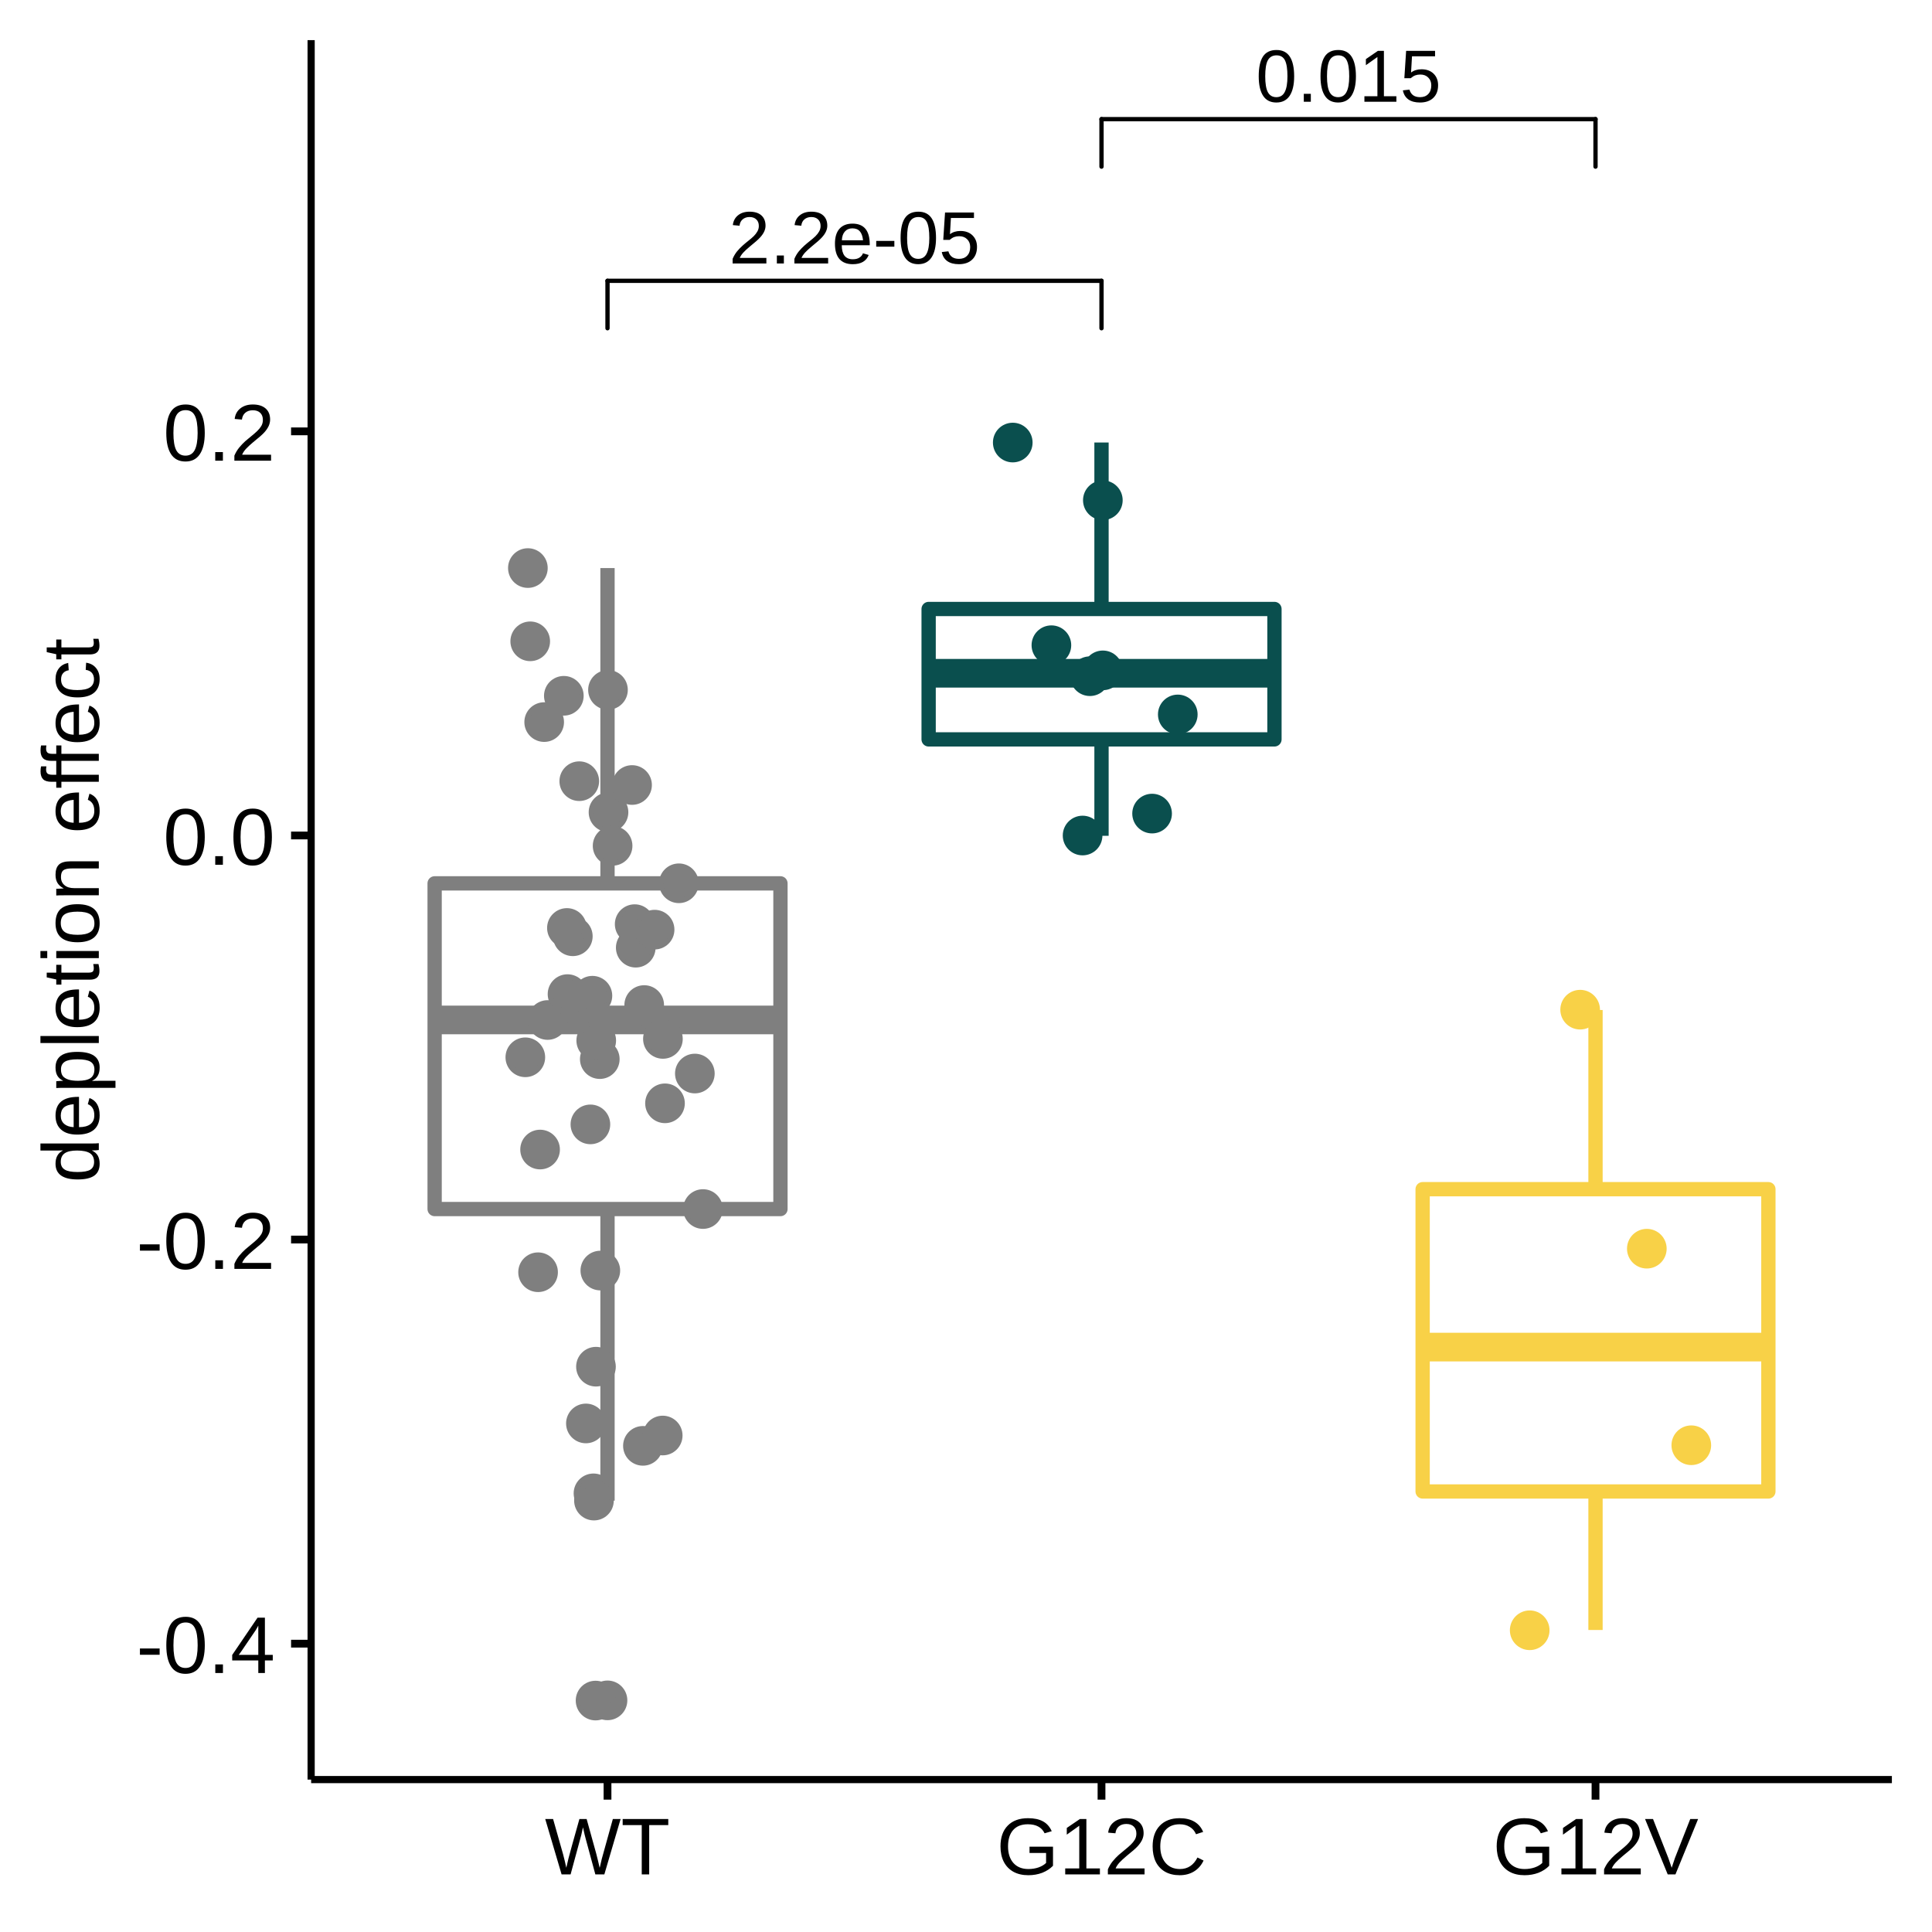
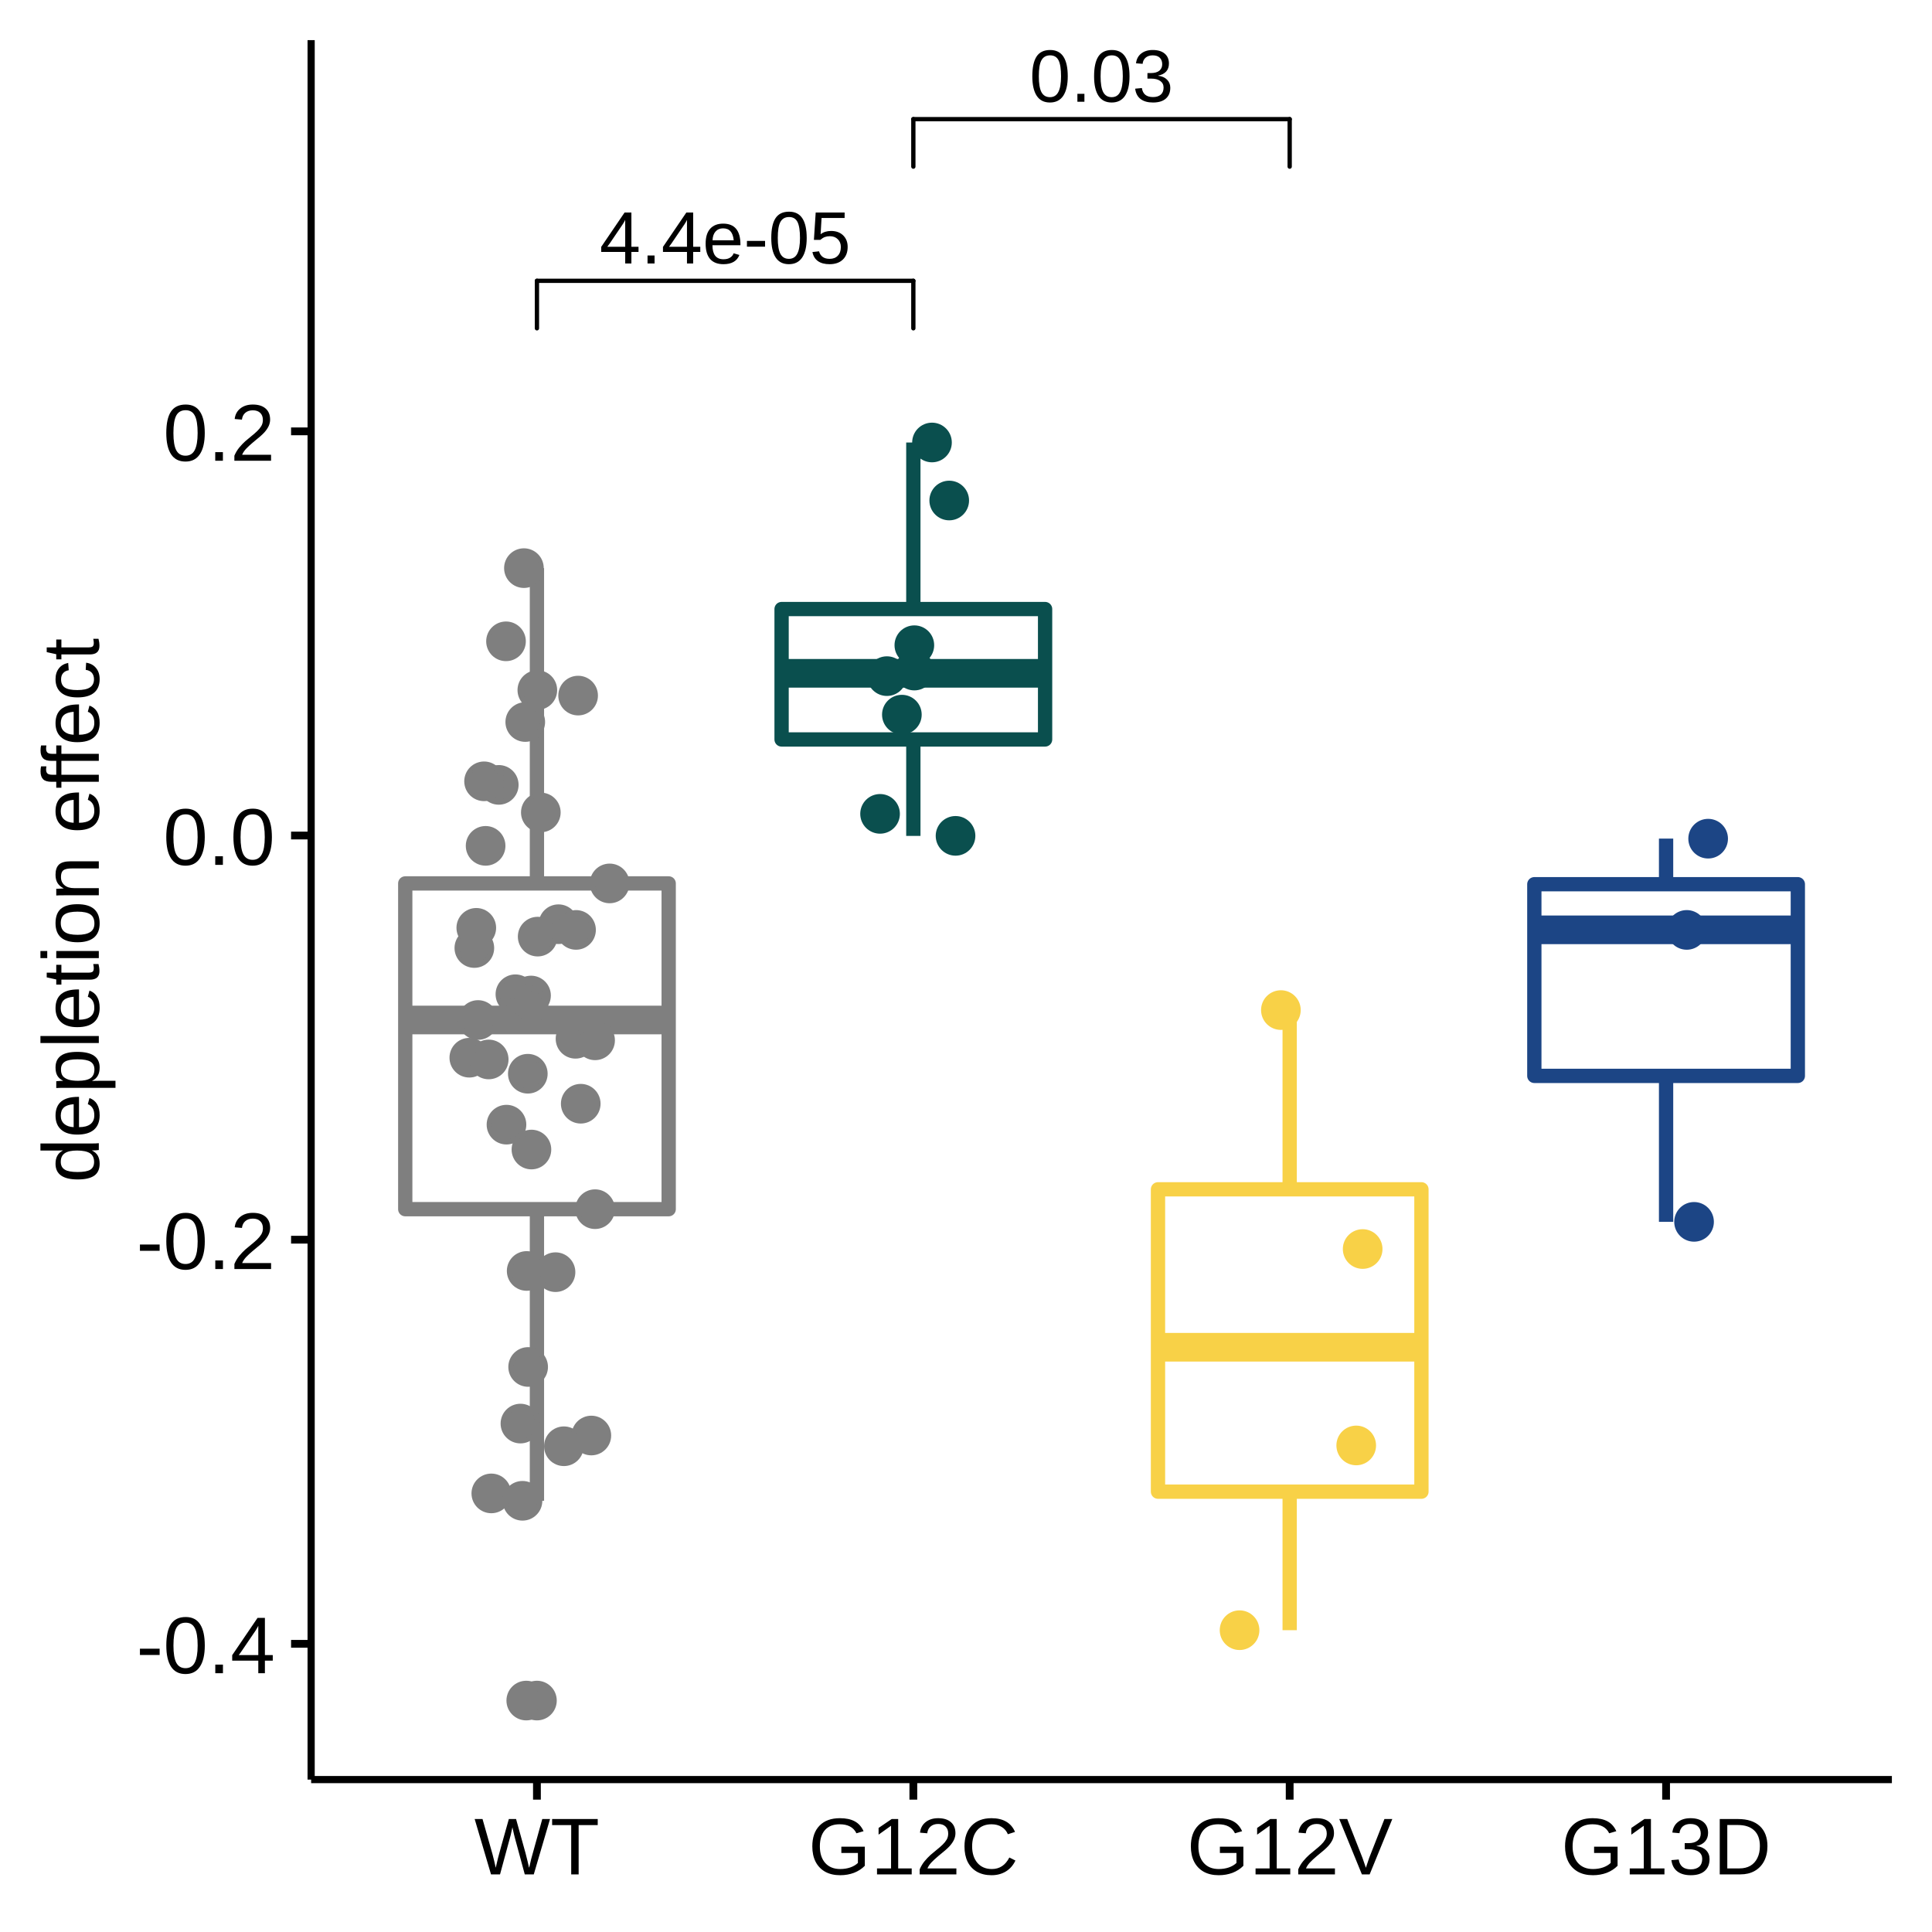
<svg xmlns="http://www.w3.org/2000/svg" viewBox="0 0 288.00 288.00">
  <defs>
    <style type="text/css">
    line, polyline, polygon, path, rect, circle {
      fill: none;
      stroke: #000000;
      stroke-linecap: round;
      stroke-linejoin: round;
      stroke-miterlimit: 10.00;
    }
  </style>
  </defs>
  <rect width="100%" height="100%" style="stroke: none; fill: #FFFFFF;" />
  <rect x="0.00" y="0.00" width="288.00" height="288.00" style="stroke-width: 1.16; stroke: #FFFFFF; fill: #FFFFFF;" />
  <defs>
    <clipPath id="cpNDYuMzh8MjgyLjAyfDI2NS4yOHw1Ljk4">
      <rect x="46.38" y="5.98" width="235.64" height="259.31" />
    </clipPath>
  </defs>
  <rect x="46.38" y="5.98" width="235.64" height="259.31" style="stroke-width: 1.16; stroke: none; fill: #FFFFFF;" clip-path="url(#cpNDYuMzh8MjgyLjAyfDI2NS4yOHw1Ljk4)" />
-   <circle cx="90.56" cy="253.47" r="1.95pt" style="stroke-width: 0.71; stroke: #7F7F7F; fill: #7F7F7F;" clip-path="url(#cpNDYuMzh8MjgyLjAyfDI2NS4yOHw1Ljk4)" />
-   <line x1="90.56" y1="131.68" x2="90.56" y2="84.68" style="stroke-width: 2.13; stroke: #7F7F7F; stroke-linecap: butt;" clip-path="url(#cpNDYuMzh8MjgyLjAyfDI2NS4yOHw1Ljk4)" />
-   <line x1="90.56" y1="180.23" x2="90.56" y2="223.70" style="stroke-width: 2.13; stroke: #7F7F7F; stroke-linecap: butt;" clip-path="url(#cpNDYuMzh8MjgyLjAyfDI2NS4yOHw1Ljk4)" />
-   <polygon points="64.79,131.68 64.79,180.23 116.34,180.23 116.34,131.68 64.79,131.68 " style="stroke-width: 2.13; stroke: #7F7F7F; fill: #FFFFFF;" clip-path="url(#cpNDYuMzh8MjgyLjAyfDI2NS4yOHw1Ljk4)" />
-   <line x1="64.79" y1="152.04" x2="116.34" y2="152.04" style="stroke-width: 4.27; stroke: #7F7F7F; stroke-linecap: butt;" clip-path="url(#cpNDYuMzh8MjgyLjAyfDI2NS4yOHw1Ljk4)" />
-   <line x1="164.20" y1="90.78" x2="164.20" y2="65.96" style="stroke-width: 2.13; stroke: #0A4F4E; stroke-linecap: butt;" clip-path="url(#cpNDYuMzh8MjgyLjAyfDI2NS4yOHw1Ljk4)" />
-   <line x1="164.20" y1="110.22" x2="164.20" y2="124.59" style="stroke-width: 2.13; stroke: #0A4F4E; stroke-linecap: butt;" clip-path="url(#cpNDYuMzh8MjgyLjAyfDI2NS4yOHw1Ljk4)" />
-   <polygon points="138.43,90.78 138.43,110.22 189.98,110.22 189.98,90.78 138.43,90.78 " style="stroke-width: 2.13; stroke: #0A4F4E; fill: #FFFFFF;" clip-path="url(#cpNDYuMzh8MjgyLjAyfDI2NS4yOHw1Ljk4)" />
-   <line x1="138.43" y1="100.36" x2="189.98" y2="100.36" style="stroke-width: 4.27; stroke: #0A4F4E; stroke-linecap: butt;" clip-path="url(#cpNDYuMzh8MjgyLjAyfDI2NS4yOHw1Ljk4)" />
-   <line x1="237.84" y1="177.27" x2="237.84" y2="150.56" style="stroke-width: 2.13; stroke: #F8D147; stroke-linecap: butt;" clip-path="url(#cpNDYuMzh8MjgyLjAyfDI2NS4yOHw1Ljk4)" />
-   <line x1="237.84" y1="222.33" x2="237.84" y2="242.98" style="stroke-width: 2.13; stroke: #F8D147; stroke-linecap: butt;" clip-path="url(#cpNDYuMzh8MjgyLjAyfDI2NS4yOHw1Ljk4)" />
-   <polygon points="212.07,177.27 212.07,222.33 263.61,222.33 263.61,177.27 212.07,177.27 " style="stroke-width: 2.13; stroke: #F8D147; fill: #FFFFFF;" clip-path="url(#cpNDYuMzh8MjgyLjAyfDI2NS4yOHw1Ljk4)" />
-   <line x1="212.07" y1="200.81" x2="263.61" y2="200.81" style="stroke-width: 4.27; stroke: #F8D147; stroke-linecap: butt;" clip-path="url(#cpNDYuMzh8MjgyLjAyfDI2NS4yOHw1Ljk4)" />
-   <circle cx="88.84" cy="203.73" r="1.95pt" style="stroke-width: 0.71; stroke: #7F7F7F; fill: #7F7F7F;" clip-path="url(#cpNDYuMzh8MjgyLjAyfDI2NS4yOHw1Ljk4)" />
-   <circle cx="90.63" cy="102.84" r="1.95pt" style="stroke-width: 0.71; stroke: #7F7F7F; fill: #7F7F7F;" clip-path="url(#cpNDYuMzh8MjgyLjAyfDI2NS4yOHw1Ljk4)" />
-   <circle cx="99.13" cy="164.47" r="1.95pt" style="stroke-width: 0.71; stroke: #7F7F7F; fill: #7F7F7F;" clip-path="url(#cpNDYuMzh8MjgyLjAyfDI2NS4yOHw1Ljk4)" />
-   <circle cx="228.03" cy="243.02" r="1.95pt" style="stroke-width: 0.71; stroke: #F8D147; fill: #F8D147;" clip-path="url(#cpNDYuMzh8MjgyLjAyfDI2NS4yOHw1Ljk4)" />
-   <circle cx="95.84" cy="215.53" r="1.95pt" style="stroke-width: 0.71; stroke: #7F7F7F; fill: #7F7F7F;" clip-path="url(#cpNDYuMzh8MjgyLjAyfDI2NS4yOHw1Ljk4)" />
-   <circle cx="164.40" cy="99.93" r="1.95pt" style="stroke-width: 0.71; stroke: #0A4F4E; fill: #0A4F4E;" clip-path="url(#cpNDYuMzh8MjgyLjAyfDI2NS4yOHw1Ljk4)" />
-   <circle cx="87.34" cy="212.19" r="1.95pt" style="stroke-width: 0.71; stroke: #7F7F7F; fill: #7F7F7F;" clip-path="url(#cpNDYuMzh8MjgyLjAyfDI2NS4yOHw1Ljk4)" />
-   <circle cx="94.61" cy="137.76" r="1.95pt" style="stroke-width: 0.71; stroke: #7F7F7F; fill: #7F7F7F;" clip-path="url(#cpNDYuMzh8MjgyLjAyfDI2NS4yOHw1Ljk4)" />
-   <circle cx="94.77" cy="141.27" r="1.95pt" style="stroke-width: 0.71; stroke: #7F7F7F; fill: #7F7F7F;" clip-path="url(#cpNDYuMzh8MjgyLjAyfDI2NS4yOHw1Ljk4)" />
-   <circle cx="78.31" cy="157.61" r="1.95pt" style="stroke-width: 0.71; stroke: #7F7F7F; fill: #7F7F7F;" clip-path="url(#cpNDYuMzh8MjgyLjAyfDI2NS4yOHw1Ljk4)" />
-   <circle cx="98.79" cy="213.99" r="1.95pt" style="stroke-width: 0.71; stroke: #7F7F7F; fill: #7F7F7F;" clip-path="url(#cpNDYuMzh8MjgyLjAyfDI2NS4yOHw1Ljk4)" />
-   <circle cx="150.97" cy="65.97" r="1.95pt" style="stroke-width: 0.71; stroke: #0A4F4E; fill: #0A4F4E;" clip-path="url(#cpNDYuMzh8MjgyLjAyfDI2NS4yOHw1Ljk4)" />
-   <circle cx="101.20" cy="131.67" r="1.95pt" style="stroke-width: 0.71; stroke: #7F7F7F; fill: #7F7F7F;" clip-path="url(#cpNDYuMzh8MjgyLjAyfDI2NS4yOHw1Ljk4)" />
-   <circle cx="94.22" cy="117.02" r="1.95pt" style="stroke-width: 0.71; stroke: #7F7F7F; fill: #7F7F7F;" clip-path="url(#cpNDYuMzh8MjgyLjAyfDI2NS4yOHw1Ljk4)" />
-   <circle cx="104.79" cy="180.23" r="1.95pt" style="stroke-width: 0.71; stroke: #7F7F7F; fill: #7F7F7F;" clip-path="url(#cpNDYuMzh8MjgyLjAyfDI2NS4yOHw1Ljk4)" />
-   <circle cx="156.73" cy="96.18" r="1.95pt" style="stroke-width: 0.71; stroke: #0A4F4E; fill: #0A4F4E;" clip-path="url(#cpNDYuMzh8MjgyLjAyfDI2NS4yOHw1Ljk4)" />
-   <circle cx="175.57" cy="106.50" r="1.95pt" style="stroke-width: 0.71; stroke: #0A4F4E; fill: #0A4F4E;" clip-path="url(#cpNDYuMzh8MjgyLjAyfDI2NS4yOHw1Ljk4)" />
-   <circle cx="164.40" cy="74.57" r="1.95pt" style="stroke-width: 0.71; stroke: #0A4F4E; fill: #0A4F4E;" clip-path="url(#cpNDYuMzh8MjgyLjAyfDI2NS4yOHw1Ljk4)" />
-   <circle cx="88.31" cy="148.43" r="1.95pt" style="stroke-width: 0.71; stroke: #7F7F7F; fill: #7F7F7F;" clip-path="url(#cpNDYuMzh8MjgyLjAyfDI2NS4yOHw1Ljk4)" />
-   <circle cx="97.58" cy="138.58" r="1.95pt" style="stroke-width: 0.71; stroke: #7F7F7F; fill: #7F7F7F;" clip-path="url(#cpNDYuMzh8MjgyLjAyfDI2NS4yOHw1Ljk4)" />
-   <circle cx="89.41" cy="157.88" r="1.95pt" style="stroke-width: 0.71; stroke: #7F7F7F; fill: #7F7F7F;" clip-path="url(#cpNDYuMzh8MjgyLjAyfDI2NS4yOHw1Ljk4)" />
-   <circle cx="245.49" cy="186.14" r="1.95pt" style="stroke-width: 0.71; stroke: #F8D147; fill: #F8D147;" clip-path="url(#cpNDYuMzh8MjgyLjAyfDI2NS4yOHw1Ljk4)" />
-   <circle cx="81.12" cy="107.64" r="1.95pt" style="stroke-width: 0.71; stroke: #7F7F7F; fill: #7F7F7F;" clip-path="url(#cpNDYuMzh8MjgyLjAyfDI2NS4yOHw1Ljk4)" />
-   <circle cx="252.12" cy="215.44" r="1.95pt" style="stroke-width: 0.71; stroke: #F8D147; fill: #F8D147;" clip-path="url(#cpNDYuMzh8MjgyLjAyfDI2NS4yOHw1Ljk4)" />
-   <circle cx="235.55" cy="150.51" r="1.95pt" style="stroke-width: 0.71; stroke: #F8D147; fill: #F8D147;" clip-path="url(#cpNDYuMzh8MjgyLjAyfDI2NS4yOHw1Ljk4)" />
-   <circle cx="103.58" cy="160.03" r="1.95pt" style="stroke-width: 0.71; stroke: #7F7F7F; fill: #7F7F7F;" clip-path="url(#cpNDYuMzh8MjgyLjAyfDI2NS4yOHw1Ljk4)" />
-   <circle cx="162.47" cy="100.80" r="1.95pt" style="stroke-width: 0.71; stroke: #0A4F4E; fill: #0A4F4E;" clip-path="url(#cpNDYuMzh8MjgyLjAyfDI2NS4yOHw1Ljk4)" />
-   <circle cx="88.78" cy="253.50" r="1.95pt" style="stroke-width: 0.71; stroke: #7F7F7F; fill: #7F7F7F;" clip-path="url(#cpNDYuMzh8MjgyLjAyfDI2NS4yOHw1Ljk4)" />
-   <circle cx="85.39" cy="139.57" r="1.95pt" style="stroke-width: 0.71; stroke: #7F7F7F; fill: #7F7F7F;" clip-path="url(#cpNDYuMzh8MjgyLjAyfDI2NS4yOHw1Ljk4)" />
-   <circle cx="88.47" cy="222.61" r="1.95pt" style="stroke-width: 0.71; stroke: #7F7F7F; fill: #7F7F7F;" clip-path="url(#cpNDYuMzh8MjgyLjAyfDI2NS4yOHw1Ljk4)" />
-   <circle cx="90.71" cy="121.08" r="1.95pt" style="stroke-width: 0.71; stroke: #7F7F7F; fill: #7F7F7F;" clip-path="url(#cpNDYuMzh8MjgyLjAyfDI2NS4yOHw1Ljk4)" />
-   <circle cx="81.63" cy="152.05" r="1.95pt" style="stroke-width: 0.71; stroke: #7F7F7F; fill: #7F7F7F;" clip-path="url(#cpNDYuMzh8MjgyLjAyfDI2NS4yOHw1Ljk4)" />
-   <circle cx="91.32" cy="126.09" r="1.95pt" style="stroke-width: 0.71; stroke: #7F7F7F; fill: #7F7F7F;" clip-path="url(#cpNDYuMzh8MjgyLjAyfDI2NS4yOHw1Ljk4)" />
-   <circle cx="79.04" cy="95.60" r="1.95pt" style="stroke-width: 0.71; stroke: #7F7F7F; fill: #7F7F7F;" clip-path="url(#cpNDYuMzh8MjgyLjAyfDI2NS4yOHw1Ljk4)" />
-   <circle cx="80.51" cy="171.36" r="1.95pt" style="stroke-width: 0.71; stroke: #7F7F7F; fill: #7F7F7F;" clip-path="url(#cpNDYuMzh8MjgyLjAyfDI2NS4yOHw1Ljk4)" />
-   <circle cx="84.51" cy="138.33" r="1.95pt" style="stroke-width: 0.71; stroke: #7F7F7F; fill: #7F7F7F;" clip-path="url(#cpNDYuMzh8MjgyLjAyfDI2NS4yOHw1Ljk4)" />
-   <circle cx="89.49" cy="189.40" r="1.95pt" style="stroke-width: 0.71; stroke: #7F7F7F; fill: #7F7F7F;" clip-path="url(#cpNDYuMzh8MjgyLjAyfDI2NS4yOHw1Ljk4)" />
-   <circle cx="78.69" cy="84.68" r="1.95pt" style="stroke-width: 0.71; stroke: #7F7F7F; fill: #7F7F7F;" clip-path="url(#cpNDYuMzh8MjgyLjAyfDI2NS4yOHw1Ljk4)" />
-   <circle cx="88.54" cy="223.69" r="1.95pt" style="stroke-width: 0.71; stroke: #7F7F7F; fill: #7F7F7F;" clip-path="url(#cpNDYuMzh8MjgyLjAyfDI2NS4yOHw1Ljk4)" />
-   <circle cx="88.01" cy="167.61" r="1.95pt" style="stroke-width: 0.71; stroke: #7F7F7F; fill: #7F7F7F;" clip-path="url(#cpNDYuMzh8MjgyLjAyfDI2NS4yOHw1Ljk4)" />
-   <circle cx="161.38" cy="124.55" r="1.95pt" style="stroke-width: 0.71; stroke: #0A4F4E; fill: #0A4F4E;" clip-path="url(#cpNDYuMzh8MjgyLjAyfDI2NS4yOHw1Ljk4)" />
-   <circle cx="84.60" cy="148.19" r="1.95pt" style="stroke-width: 0.71; stroke: #7F7F7F; fill: #7F7F7F;" clip-path="url(#cpNDYuMzh8MjgyLjAyfDI2NS4yOHw1Ljk4)" />
-   <circle cx="98.82" cy="154.87" r="1.95pt" style="stroke-width: 0.71; stroke: #7F7F7F; fill: #7F7F7F;" clip-path="url(#cpNDYuMzh8MjgyLjAyfDI2NS4yOHw1Ljk4)" />
-   <circle cx="86.35" cy="116.45" r="1.95pt" style="stroke-width: 0.71; stroke: #7F7F7F; fill: #7F7F7F;" clip-path="url(#cpNDYuMzh8MjgyLjAyfDI2NS4yOHw1Ljk4)" />
-   <circle cx="171.74" cy="121.28" r="1.95pt" style="stroke-width: 0.71; stroke: #0A4F4E; fill: #0A4F4E;" clip-path="url(#cpNDYuMzh8MjgyLjAyfDI2NS4yOHw1Ljk4)" />
-   <circle cx="96.03" cy="149.82" r="1.95pt" style="stroke-width: 0.71; stroke: #7F7F7F; fill: #7F7F7F;" clip-path="url(#cpNDYuMzh8MjgyLjAyfDI2NS4yOHw1Ljk4)" />
-   <circle cx="80.21" cy="189.65" r="1.95pt" style="stroke-width: 0.71; stroke: #7F7F7F; fill: #7F7F7F;" clip-path="url(#cpNDYuMzh8MjgyLjAyfDI2NS4yOHw1Ljk4)" />
-   <circle cx="84.05" cy="103.72" r="1.95pt" style="stroke-width: 0.71; stroke: #7F7F7F; fill: #7F7F7F;" clip-path="url(#cpNDYuMzh8MjgyLjAyfDI2NS4yOHw1Ljk4)" />
-   <circle cx="88.88" cy="155.11" r="1.95pt" style="stroke-width: 0.71; stroke: #7F7F7F; fill: #7F7F7F;" clip-path="url(#cpNDYuMzh8MjgyLjAyfDI2NS4yOHw1Ljk4)" />
+   <circle cx="80.04" cy="253.50" r="1.95pt" style="stroke-width: 0.71; stroke: #7F7F7F; fill: #7F7F7F;" clip-path="url(#cpNDYuMzh8MjgyLjAyfDI2NS4yOHw1Ljk4)" />
+   <line x1="80.04" y1="131.69" x2="80.04" y2="84.69" style="stroke-width: 2.13; stroke: #7F7F7F; stroke-linecap: butt;" clip-path="url(#cpNDYuMzh8MjgyLjAyfDI2NS4yOHw1Ljk4)" />
+   <line x1="80.04" y1="180.25" x2="80.04" y2="223.72" style="stroke-width: 2.13; stroke: #7F7F7F; stroke-linecap: butt;" clip-path="url(#cpNDYuMzh8MjgyLjAyfDI2NS4yOHw1Ljk4)" />
+   <polygon points="60.41,131.69 60.41,180.25 99.68,180.25 99.68,131.69 60.41,131.69 " style="stroke-width: 2.13; stroke: #7F7F7F; fill: #FFFFFF;" clip-path="url(#cpNDYuMzh8MjgyLjAyfDI2NS4yOHw1Ljk4)" />
+   <line x1="60.41" y1="152.05" x2="99.68" y2="152.05" style="stroke-width: 4.27; stroke: #7F7F7F; stroke-linecap: butt;" clip-path="url(#cpNDYuMzh8MjgyLjAyfDI2NS4yOHw1Ljk4)" />
+   <line x1="136.15" y1="90.79" x2="136.15" y2="65.96" style="stroke-width: 2.13; stroke: #0A4F4E; stroke-linecap: butt;" clip-path="url(#cpNDYuMzh8MjgyLjAyfDI2NS4yOHw1Ljk4)" />
+   <line x1="136.15" y1="110.23" x2="136.15" y2="124.61" style="stroke-width: 2.13; stroke: #0A4F4E; stroke-linecap: butt;" clip-path="url(#cpNDYuMzh8MjgyLjAyfDI2NS4yOHw1Ljk4)" />
+   <polygon points="116.51,90.79 116.51,110.23 155.79,110.23 155.79,90.79 116.51,90.79 " style="stroke-width: 2.13; stroke: #0A4F4E; fill: #FFFFFF;" clip-path="url(#cpNDYuMzh8MjgyLjAyfDI2NS4yOHw1Ljk4)" />
+   <line x1="116.51" y1="100.37" x2="155.79" y2="100.37" style="stroke-width: 4.27; stroke: #0A4F4E; stroke-linecap: butt;" clip-path="url(#cpNDYuMzh8MjgyLjAyfDI2NS4yOHw1Ljk4)" />
+   <line x1="192.25" y1="177.29" x2="192.25" y2="150.57" style="stroke-width: 2.13; stroke: #F8D147; stroke-linecap: butt;" clip-path="url(#cpNDYuMzh8MjgyLjAyfDI2NS4yOHw1Ljk4)" />
+   <line x1="192.25" y1="222.36" x2="192.25" y2="243.01" style="stroke-width: 2.13; stroke: #F8D147; stroke-linecap: butt;" clip-path="url(#cpNDYuMzh8MjgyLjAyfDI2NS4yOHw1Ljk4)" />
+   <polygon points="172.62,177.29 172.62,222.36 211.89,222.36 211.89,177.29 172.62,177.29 " style="stroke-width: 2.13; stroke: #F8D147; fill: #FFFFFF;" clip-path="url(#cpNDYuMzh8MjgyLjAyfDI2NS4yOHw1Ljk4)" />
+   <line x1="172.62" y1="200.83" x2="211.89" y2="200.83" style="stroke-width: 4.27; stroke: #F8D147; stroke-linecap: butt;" clip-path="url(#cpNDYuMzh8MjgyLjAyfDI2NS4yOHw1Ljk4)" />
+   <line x1="248.36" y1="131.81" x2="248.36" y2="125.01" style="stroke-width: 2.13; stroke: #1C4585; stroke-linecap: butt;" clip-path="url(#cpNDYuMzh8MjgyLjAyfDI2NS4yOHw1Ljk4)" />
+   <line x1="248.36" y1="160.38" x2="248.36" y2="182.14" style="stroke-width: 2.13; stroke: #1C4585; stroke-linecap: butt;" clip-path="url(#cpNDYuMzh8MjgyLjAyfDI2NS4yOHw1Ljk4)" />
+   <polygon points="228.72,131.81 228.72,160.38 268.00,160.38 268.00,131.81 228.72,131.81 " style="stroke-width: 2.13; stroke: #1C4585; fill: #FFFFFF;" clip-path="url(#cpNDYuMzh8MjgyLjAyfDI2NS4yOHw1Ljk4)" />
+   <line x1="228.72" y1="138.61" x2="268.00" y2="138.61" style="stroke-width: 4.27; stroke: #1C4585; stroke-linecap: butt;" clip-path="url(#cpNDYuMzh8MjgyLjAyfDI2NS4yOHw1Ljk4)" />
+   <circle cx="78.73" cy="203.77" r="1.95pt" style="stroke-width: 0.71; stroke: #7F7F7F; fill: #7F7F7F;" clip-path="url(#cpNDYuMzh8MjgyLjAyfDI2NS4yOHw1Ljk4)" />
+   <circle cx="80.10" cy="102.87" r="1.95pt" style="stroke-width: 0.71; stroke: #7F7F7F; fill: #7F7F7F;" clip-path="url(#cpNDYuMzh8MjgyLjAyfDI2NS4yOHw1Ljk4)" />
+   <circle cx="86.57" cy="164.53" r="1.95pt" style="stroke-width: 0.71; stroke: #7F7F7F; fill: #7F7F7F;" clip-path="url(#cpNDYuMzh8MjgyLjAyfDI2NS4yOHw1Ljk4)" />
+   <circle cx="184.78" cy="243.01" r="1.95pt" style="stroke-width: 0.71; stroke: #F8D147; fill: #F8D147;" clip-path="url(#cpNDYuMzh8MjgyLjAyfDI2NS4yOHw1Ljk4)" />
+   <circle cx="84.06" cy="215.59" r="1.95pt" style="stroke-width: 0.71; stroke: #7F7F7F; fill: #7F7F7F;" clip-path="url(#cpNDYuMzh8MjgyLjAyfDI2NS4yOHw1Ljk4)" />
+   <circle cx="136.30" cy="99.96" r="1.95pt" style="stroke-width: 0.71; stroke: #0A4F4E; fill: #0A4F4E;" clip-path="url(#cpNDYuMzh8MjgyLjAyfDI2NS4yOHw1Ljk4)" />
+   <circle cx="77.58" cy="212.21" r="1.95pt" style="stroke-width: 0.71; stroke: #7F7F7F; fill: #7F7F7F;" clip-path="url(#cpNDYuMzh8MjgyLjAyfDI2NS4yOHw1Ljk4)" />
+   <circle cx="251.44" cy="138.62" r="1.95pt" style="stroke-width: 0.71; stroke: #1C4585; fill: #1C4585;" clip-path="url(#cpNDYuMzh8MjgyLjAyfDI2NS4yOHw1Ljk4)" />
+   <circle cx="83.25" cy="137.77" r="1.95pt" style="stroke-width: 0.71; stroke: #7F7F7F; fill: #7F7F7F;" clip-path="url(#cpNDYuMzh8MjgyLjAyfDI2NS4yOHw1Ljk4)" />
+   <circle cx="70.71" cy="141.32" r="1.95pt" style="stroke-width: 0.71; stroke: #7F7F7F; fill: #7F7F7F;" clip-path="url(#cpNDYuMzh8MjgyLjAyfDI2NS4yOHw1Ljk4)" />
+   <circle cx="254.63" cy="125.02" r="1.95pt" style="stroke-width: 0.71; stroke: #1C4585; fill: #1C4585;" clip-path="url(#cpNDYuMzh8MjgyLjAyfDI2NS4yOHw1Ljk4)" />
+   <circle cx="69.96" cy="157.67" r="1.95pt" style="stroke-width: 0.71; stroke: #7F7F7F; fill: #7F7F7F;" clip-path="url(#cpNDYuMzh8MjgyLjAyfDI2NS4yOHw1Ljk4)" />
+   <circle cx="88.15" cy="213.99" r="1.95pt" style="stroke-width: 0.71; stroke: #7F7F7F; fill: #7F7F7F;" clip-path="url(#cpNDYuMzh8MjgyLjAyfDI2NS4yOHw1Ljk4)" />
+   <circle cx="138.93" cy="65.96" r="1.95pt" style="stroke-width: 0.71; stroke: #0A4F4E; fill: #0A4F4E;" clip-path="url(#cpNDYuMzh8MjgyLjAyfDI2NS4yOHw1Ljk4)" />
+   <circle cx="90.88" cy="131.69" r="1.95pt" style="stroke-width: 0.71; stroke: #7F7F7F; fill: #7F7F7F;" clip-path="url(#cpNDYuMzh8MjgyLjAyfDI2NS4yOHw1Ljk4)" />
+   <circle cx="74.35" cy="117.00" r="1.95pt" style="stroke-width: 0.71; stroke: #7F7F7F; fill: #7F7F7F;" clip-path="url(#cpNDYuMzh8MjgyLjAyfDI2NS4yOHw1Ljk4)" />
+   <circle cx="88.71" cy="180.25" r="1.95pt" style="stroke-width: 0.71; stroke: #7F7F7F; fill: #7F7F7F;" clip-path="url(#cpNDYuMzh8MjgyLjAyfDI2NS4yOHw1Ljk4)" />
+   <circle cx="136.30" cy="96.18" r="1.95pt" style="stroke-width: 0.71; stroke: #0A4F4E; fill: #0A4F4E;" clip-path="url(#cpNDYuMzh8MjgyLjAyfDI2NS4yOHw1Ljk4)" />
+   <circle cx="134.44" cy="106.53" r="1.95pt" style="stroke-width: 0.71; stroke: #0A4F4E; fill: #0A4F4E;" clip-path="url(#cpNDYuMzh8MjgyLjAyfDI2NS4yOHw1Ljk4)" />
+   <circle cx="141.50" cy="74.61" r="1.95pt" style="stroke-width: 0.71; stroke: #0A4F4E; fill: #0A4F4E;" clip-path="url(#cpNDYuMzh8MjgyLjAyfDI2NS4yOHw1Ljk4)" />
+   <circle cx="79.16" cy="148.40" r="1.95pt" style="stroke-width: 0.71; stroke: #7F7F7F; fill: #7F7F7F;" clip-path="url(#cpNDYuMzh8MjgyLjAyfDI2NS4yOHw1Ljk4)" />
+   <circle cx="85.87" cy="138.62" r="1.95pt" style="stroke-width: 0.71; stroke: #7F7F7F; fill: #7F7F7F;" clip-path="url(#cpNDYuMzh8MjgyLjAyfDI2NS4yOHw1Ljk4)" />
+   <circle cx="72.85" cy="157.93" r="1.95pt" style="stroke-width: 0.71; stroke: #7F7F7F; fill: #7F7F7F;" clip-path="url(#cpNDYuMzh8MjgyLjAyfDI2NS4yOHw1Ljk4)" />
+   <circle cx="203.13" cy="186.19" r="1.95pt" style="stroke-width: 0.71; stroke: #F8D147; fill: #F8D147;" clip-path="url(#cpNDYuMzh8MjgyLjAyfDI2NS4yOHw1Ljk4)" />
+   <circle cx="78.30" cy="107.63" r="1.95pt" style="stroke-width: 0.71; stroke: #7F7F7F; fill: #7F7F7F;" clip-path="url(#cpNDYuMzh8MjgyLjAyfDI2NS4yOHw1Ljk4)" />
+   <circle cx="202.17" cy="215.47" r="1.95pt" style="stroke-width: 0.71; stroke: #F8D147; fill: #F8D147;" clip-path="url(#cpNDYuMzh8MjgyLjAyfDI2NS4yOHw1Ljk4)" />
+   <circle cx="190.94" cy="150.57" r="1.95pt" style="stroke-width: 0.71; stroke: #F8D147; fill: #F8D147;" clip-path="url(#cpNDYuMzh8MjgyLjAyfDI2NS4yOHw1Ljk4)" />
+   <circle cx="78.68" cy="160.06" r="1.95pt" style="stroke-width: 0.71; stroke: #7F7F7F; fill: #7F7F7F;" clip-path="url(#cpNDYuMzh8MjgyLjAyfDI2NS4yOHw1Ljk4)" />
+   <circle cx="132.21" cy="100.79" r="1.95pt" style="stroke-width: 0.71; stroke: #0A4F4E; fill: #0A4F4E;" clip-path="url(#cpNDYuMzh8MjgyLjAyfDI2NS4yOHw1Ljk4)" />
+   <circle cx="78.45" cy="253.50" r="1.95pt" style="stroke-width: 0.71; stroke: #7F7F7F; fill: #7F7F7F;" clip-path="url(#cpNDYuMzh8MjgyLjAyfDI2NS4yOHw1Ljk4)" />
+   <circle cx="80.15" cy="139.62" r="1.95pt" style="stroke-width: 0.71; stroke: #7F7F7F; fill: #7F7F7F;" clip-path="url(#cpNDYuMzh8MjgyLjAyfDI2NS4yOHw1Ljk4)" />
+   <circle cx="73.24" cy="222.62" r="1.95pt" style="stroke-width: 0.71; stroke: #7F7F7F; fill: #7F7F7F;" clip-path="url(#cpNDYuMzh8MjgyLjAyfDI2NS4yOHw1Ljk4)" />
+   <circle cx="80.62" cy="121.11" r="1.95pt" style="stroke-width: 0.71; stroke: #7F7F7F; fill: #7F7F7F;" clip-path="url(#cpNDYuMzh8MjgyLjAyfDI2NS4yOHw1Ljk4)" />
+   <circle cx="71.26" cy="152.05" r="1.95pt" style="stroke-width: 0.71; stroke: #7F7F7F; fill: #7F7F7F;" clip-path="url(#cpNDYuMzh8MjgyLjAyfDI2NS4yOHw1Ljk4)" />
+   <circle cx="72.39" cy="126.09" r="1.95pt" style="stroke-width: 0.71; stroke: #7F7F7F; fill: #7F7F7F;" clip-path="url(#cpNDYuMzh8MjgyLjAyfDI2NS4yOHw1Ljk4)" />
+   <circle cx="75.43" cy="95.60" r="1.95pt" style="stroke-width: 0.71; stroke: #7F7F7F; fill: #7F7F7F;" clip-path="url(#cpNDYuMzh8MjgyLjAyfDI2NS4yOHw1Ljk4)" />
+   <circle cx="79.22" cy="171.36" r="1.95pt" style="stroke-width: 0.71; stroke: #7F7F7F; fill: #7F7F7F;" clip-path="url(#cpNDYuMzh8MjgyLjAyfDI2NS4yOHw1Ljk4)" />
+   <circle cx="71.00" cy="138.31" r="1.95pt" style="stroke-width: 0.71; stroke: #7F7F7F; fill: #7F7F7F;" clip-path="url(#cpNDYuMzh8MjgyLjAyfDI2NS4yOHw1Ljk4)" />
+   <circle cx="78.51" cy="189.46" r="1.95pt" style="stroke-width: 0.71; stroke: #7F7F7F; fill: #7F7F7F;" clip-path="url(#cpNDYuMzh8MjgyLjAyfDI2NS4yOHw1Ljk4)" />
+   <circle cx="78.10" cy="84.69" r="1.95pt" style="stroke-width: 0.71; stroke: #7F7F7F; fill: #7F7F7F;" clip-path="url(#cpNDYuMzh8MjgyLjAyfDI2NS4yOHw1Ljk4)" />
+   <circle cx="77.89" cy="223.72" r="1.95pt" style="stroke-width: 0.71; stroke: #7F7F7F; fill: #7F7F7F;" clip-path="url(#cpNDYuMzh8MjgyLjAyfDI2NS4yOHw1Ljk4)" />
+   <circle cx="75.50" cy="167.65" r="1.95pt" style="stroke-width: 0.71; stroke: #7F7F7F; fill: #7F7F7F;" clip-path="url(#cpNDYuMzh8MjgyLjAyfDI2NS4yOHw1Ljk4)" />
+   <circle cx="142.44" cy="124.60" r="1.95pt" style="stroke-width: 0.71; stroke: #0A4F4E; fill: #0A4F4E;" clip-path="url(#cpNDYuMzh8MjgyLjAyfDI2NS4yOHw1Ljk4)" />
+   <circle cx="76.83" cy="148.21" r="1.95pt" style="stroke-width: 0.71; stroke: #7F7F7F; fill: #7F7F7F;" clip-path="url(#cpNDYuMzh8MjgyLjAyfDI2NS4yOHw1Ljk4)" />
+   <circle cx="85.79" cy="154.85" r="1.95pt" style="stroke-width: 0.71; stroke: #7F7F7F; fill: #7F7F7F;" clip-path="url(#cpNDYuMzh8MjgyLjAyfDI2NS4yOHw1Ljk4)" />
+   <circle cx="252.53" cy="182.14" r="1.95pt" style="stroke-width: 0.71; stroke: #1C4585; fill: #1C4585;" clip-path="url(#cpNDYuMzh8MjgyLjAyfDI2NS4yOHw1Ljk4)" />
+   <circle cx="72.16" cy="116.47" r="1.95pt" style="stroke-width: 0.71; stroke: #7F7F7F; fill: #7F7F7F;" clip-path="url(#cpNDYuMzh8MjgyLjAyfDI2NS4yOHw1Ljk4)" />
+   <circle cx="131.19" cy="121.32" r="1.95pt" style="stroke-width: 0.71; stroke: #0A4F4E; fill: #0A4F4E;" clip-path="url(#cpNDYuMzh8MjgyLjAyfDI2NS4yOHw1Ljk4)" />
+   <circle cx="78.76" cy="149.88" r="1.95pt" style="stroke-width: 0.71; stroke: #7F7F7F; fill: #7F7F7F;" clip-path="url(#cpNDYuMzh8MjgyLjAyfDI2NS4yOHw1Ljk4)" />
+   <circle cx="82.81" cy="189.64" r="1.95pt" style="stroke-width: 0.71; stroke: #7F7F7F; fill: #7F7F7F;" clip-path="url(#cpNDYuMzh8MjgyLjAyfDI2NS4yOHw1Ljk4)" />
+   <circle cx="86.18" cy="103.69" r="1.95pt" style="stroke-width: 0.71; stroke: #7F7F7F; fill: #7F7F7F;" clip-path="url(#cpNDYuMzh8MjgyLjAyfDI2NS4yOHw1Ljk4)" />
+   <circle cx="88.71" cy="155.08" r="1.95pt" style="stroke-width: 0.71; stroke: #7F7F7F; fill: #7F7F7F;" clip-path="url(#cpNDYuMzh8MjgyLjAyfDI2NS4yOHw1Ljk4)" />
  <g clip-path="url(#cpNDYuMzh8MjgyLjAyfDI2NS4yOHw1Ljk4)">
-     <text x="108.65" y="39.27" style="font-size: 11.04px; font-family: Arial;" textLength="37.46px" lengthAdjust="spacingAndGlyphs">2.2e-05</text>
+     <text x="89.37" y="39.27" style="font-size: 11.04px; font-family: Arial;" textLength="37.46px" lengthAdjust="spacingAndGlyphs">4.4e-05</text>
  </g>
-   <line x1="90.56" y1="48.93" x2="90.56" y2="41.86" style="stroke-width: 0.64;" clip-path="url(#cpNDYuMzh8MjgyLjAyfDI2NS4yOHw1Ljk4)" />
-   <line x1="90.56" y1="41.86" x2="164.20" y2="41.86" style="stroke-width: 0.64;" clip-path="url(#cpNDYuMzh8MjgyLjAyfDI2NS4yOHw1Ljk4)" />
-   <line x1="164.20" y1="41.86" x2="164.20" y2="48.93" style="stroke-width: 0.64;" clip-path="url(#cpNDYuMzh8MjgyLjAyfDI2NS4yOHw1Ljk4)" />
+   <line x1="80.04" y1="48.94" x2="80.04" y2="41.86" style="stroke-width: 0.64;" clip-path="url(#cpNDYuMzh8MjgyLjAyfDI2NS4yOHw1Ljk4)" />
+   <line x1="80.04" y1="41.86" x2="136.15" y2="41.86" style="stroke-width: 0.64;" clip-path="url(#cpNDYuMzh8MjgyLjAyfDI2NS4yOHw1Ljk4)" />
+   <line x1="136.15" y1="41.86" x2="136.15" y2="48.94" style="stroke-width: 0.64;" clip-path="url(#cpNDYuMzh8MjgyLjAyfDI2NS4yOHw1Ljk4)" />
  <g clip-path="url(#cpNDYuMzh8MjgyLjAyfDI2NS4yOHw1Ljk4)">
-     <text x="187.20" y="15.17" style="font-size: 11.04px; font-family: Arial;" textLength="27.64px" lengthAdjust="spacingAndGlyphs">0.015</text>
+     <text x="153.45" y="15.17" style="font-size: 11.04px; font-family: Arial;" textLength="21.50px" lengthAdjust="spacingAndGlyphs">0.03</text>
  </g>
-   <line x1="164.20" y1="24.84" x2="164.20" y2="17.76" style="stroke-width: 0.64;" clip-path="url(#cpNDYuMzh8MjgyLjAyfDI2NS4yOHw1Ljk4)" />
-   <line x1="164.20" y1="17.76" x2="237.84" y2="17.76" style="stroke-width: 0.64;" clip-path="url(#cpNDYuMzh8MjgyLjAyfDI2NS4yOHw1Ljk4)" />
-   <line x1="237.84" y1="17.76" x2="237.84" y2="24.84" style="stroke-width: 0.64;" clip-path="url(#cpNDYuMzh8MjgyLjAyfDI2NS4yOHw1Ljk4)" />
+   <line x1="136.15" y1="24.84" x2="136.15" y2="17.76" style="stroke-width: 0.64;" clip-path="url(#cpNDYuMzh8MjgyLjAyfDI2NS4yOHw1Ljk4)" />
+   <line x1="136.15" y1="17.76" x2="192.25" y2="17.76" style="stroke-width: 0.64;" clip-path="url(#cpNDYuMzh8MjgyLjAyfDI2NS4yOHw1Ljk4)" />
+   <line x1="192.25" y1="17.76" x2="192.25" y2="24.84" style="stroke-width: 0.64;" clip-path="url(#cpNDYuMzh8MjgyLjAyfDI2NS4yOHw1Ljk4)" />
  <defs>
    <clipPath id="cpMC4wMHwyODguMDB8Mjg4LjAwfDAuMDA=">
      <rect x="0.00" y="0.00" width="288.00" height="288.00" />
    </clipPath>
  </defs>
  <polyline points="46.38,265.28 46.38,5.98 " style="stroke-width: 1.07; stroke-linecap: butt;" clip-path="url(#cpMC4wMHwyODguMDB8Mjg4LjAwfDAuMDA=)" />
  <g clip-path="url(#cpMC4wMHwyODguMDB8Mjg4LjAwfDAuMDA=)">
-     <text x="20.33" y="249.39" style="font-size: 12.00px; font-family: Arial;" textLength="20.68px" lengthAdjust="spacingAndGlyphs">-0.4</text>
+     <text x="20.33" y="249.42" style="font-size: 12.00px; font-family: Arial;" textLength="20.68px" lengthAdjust="spacingAndGlyphs">-0.4</text>
  </g>
  <g clip-path="url(#cpMC4wMHwyODguMDB8Mjg4LjAwfDAuMDA=)">
-     <text x="20.33" y="189.15" style="font-size: 12.00px; font-family: Arial;" textLength="20.68px" lengthAdjust="spacingAndGlyphs">-0.2</text>
+     <text x="20.33" y="189.17" style="font-size: 12.00px; font-family: Arial;" textLength="20.68px" lengthAdjust="spacingAndGlyphs">-0.2</text>
  </g>
  <g clip-path="url(#cpMC4wMHwyODguMDB8Mjg4LjAwfDAuMDA=)">
-     <text x="24.32" y="128.91" style="font-size: 12.00px; font-family: Arial;" textLength="16.68px" lengthAdjust="spacingAndGlyphs">0.0</text>
+     <text x="24.32" y="128.92" style="font-size: 12.00px; font-family: Arial;" textLength="16.68px" lengthAdjust="spacingAndGlyphs">0.0</text>
  </g>
  <g clip-path="url(#cpMC4wMHwyODguMDB8Mjg4LjAwfDAuMDA=)">
-     <text x="24.32" y="68.67" style="font-size: 12.00px; font-family: Arial;" textLength="16.68px" lengthAdjust="spacingAndGlyphs">0.2</text>
+     <text x="24.32" y="68.68" style="font-size: 12.00px; font-family: Arial;" textLength="16.68px" lengthAdjust="spacingAndGlyphs">0.2</text>
  </g>
-   <polyline points="43.39,245.02 46.38,245.02 " style="stroke-width: 1.16; stroke-linecap: butt;" clip-path="url(#cpMC4wMHwyODguMDB8Mjg4LjAwfDAuMDA=)" />
-   <polyline points="43.39,184.78 46.38,184.78 " style="stroke-width: 1.16; stroke-linecap: butt;" clip-path="url(#cpMC4wMHwyODguMDB8Mjg4LjAwfDAuMDA=)" />
-   <polyline points="43.39,124.54 46.38,124.54 " style="stroke-width: 1.16; stroke-linecap: butt;" clip-path="url(#cpMC4wMHwyODguMDB8Mjg4LjAwfDAuMDA=)" />
+   <polyline points="43.39,245.04 46.38,245.04 " style="stroke-width: 1.16; stroke-linecap: butt;" clip-path="url(#cpMC4wMHwyODguMDB8Mjg4LjAwfDAuMDA=)" />
+   <polyline points="43.39,184.80 46.38,184.80 " style="stroke-width: 1.16; stroke-linecap: butt;" clip-path="url(#cpMC4wMHwyODguMDB8Mjg4LjAwfDAuMDA=)" />
+   <polyline points="43.39,124.55 46.38,124.55 " style="stroke-width: 1.16; stroke-linecap: butt;" clip-path="url(#cpMC4wMHwyODguMDB8Mjg4LjAwfDAuMDA=)" />
  <polyline points="43.39,64.30 46.38,64.30 " style="stroke-width: 1.16; stroke-linecap: butt;" clip-path="url(#cpMC4wMHwyODguMDB8Mjg4LjAwfDAuMDA=)" />
  <polyline points="46.38,265.28 282.02,265.28 " style="stroke-width: 1.07; stroke-linecap: butt;" clip-path="url(#cpMC4wMHwyODguMDB8Mjg4LjAwfDAuMDA=)" />
-   <polyline points="90.56,268.27 90.56,265.28 " style="stroke-width: 1.16; stroke-linecap: butt;" clip-path="url(#cpMC4wMHwyODguMDB8Mjg4LjAwfDAuMDA=)" />
-   <polyline points="164.20,268.27 164.20,265.28 " style="stroke-width: 1.16; stroke-linecap: butt;" clip-path="url(#cpMC4wMHwyODguMDB8Mjg4LjAwfDAuMDA=)" />
-   <polyline points="237.84,268.27 237.84,265.28 " style="stroke-width: 1.16; stroke-linecap: butt;" clip-path="url(#cpMC4wMHwyODguMDB8Mjg4LjAwfDAuMDA=)" />
+   <polyline points="80.04,268.27 80.04,265.28 " style="stroke-width: 1.16; stroke-linecap: butt;" clip-path="url(#cpMC4wMHwyODguMDB8Mjg4LjAwfDAuMDA=)" />
+   <polyline points="136.15,268.27 136.15,265.28 " style="stroke-width: 1.16; stroke-linecap: butt;" clip-path="url(#cpMC4wMHwyODguMDB8Mjg4LjAwfDAuMDA=)" />
+   <polyline points="192.25,268.27 192.25,265.28 " style="stroke-width: 1.16; stroke-linecap: butt;" clip-path="url(#cpMC4wMHwyODguMDB8Mjg4LjAwfDAuMDA=)" />
+   <polyline points="248.36,268.27 248.36,265.28 " style="stroke-width: 1.16; stroke-linecap: butt;" clip-path="url(#cpMC4wMHwyODguMDB8Mjg4LjAwfDAuMDA=)" />
  <g clip-path="url(#cpMC4wMHwyODguMDB8Mjg4LjAwfDAuMDA=)">
-     <text x="81.23" y="279.41" style="font-size: 12.00px; font-family: Arial;" textLength="18.66px" lengthAdjust="spacingAndGlyphs">WT</text>
+     <text x="70.71" y="279.41" style="font-size: 12.00px; font-family: Arial;" textLength="18.66px" lengthAdjust="spacingAndGlyphs">WT</text>
  </g>
  <g clip-path="url(#cpMC4wMHwyODguMDB8Mjg4LjAwfDAuMDA=)">
-     <text x="148.53" y="279.41" style="font-size: 12.00px; font-family: Arial;" textLength="31.34px" lengthAdjust="spacingAndGlyphs">G12C</text>
+     <text x="120.48" y="279.41" style="font-size: 12.00px; font-family: Arial;" textLength="31.34px" lengthAdjust="spacingAndGlyphs">G12C</text>
  </g>
  <g clip-path="url(#cpMC4wMHwyODguMDB8Mjg4LjAwfDAuMDA=)">
-     <text x="222.50" y="279.41" style="font-size: 12.00px; font-family: Arial;" textLength="30.68px" lengthAdjust="spacingAndGlyphs">G12V</text>
+     <text x="176.91" y="279.41" style="font-size: 12.00px; font-family: Arial;" textLength="30.68px" lengthAdjust="spacingAndGlyphs">G12V</text>
+   </g>
+   <g clip-path="url(#cpMC4wMHwyODguMDB8Mjg4LjAwfDAuMDA=)">
+     <text x="232.69" y="279.41" style="font-size: 12.00px; font-family: Arial;" textLength="31.34px" lengthAdjust="spacingAndGlyphs">G13D</text>
  </g>
  <g clip-path="url(#cpMC4wMHwyODguMDB8Mjg4LjAwfDAuMDA=)">
    <text transform="translate(14.73,176.32) rotate(-90)" style="font-size: 12.00px; font-family: Arial;" textLength="81.38px" lengthAdjust="spacingAndGlyphs">depletion effect</text>
  </g>
</svg>
